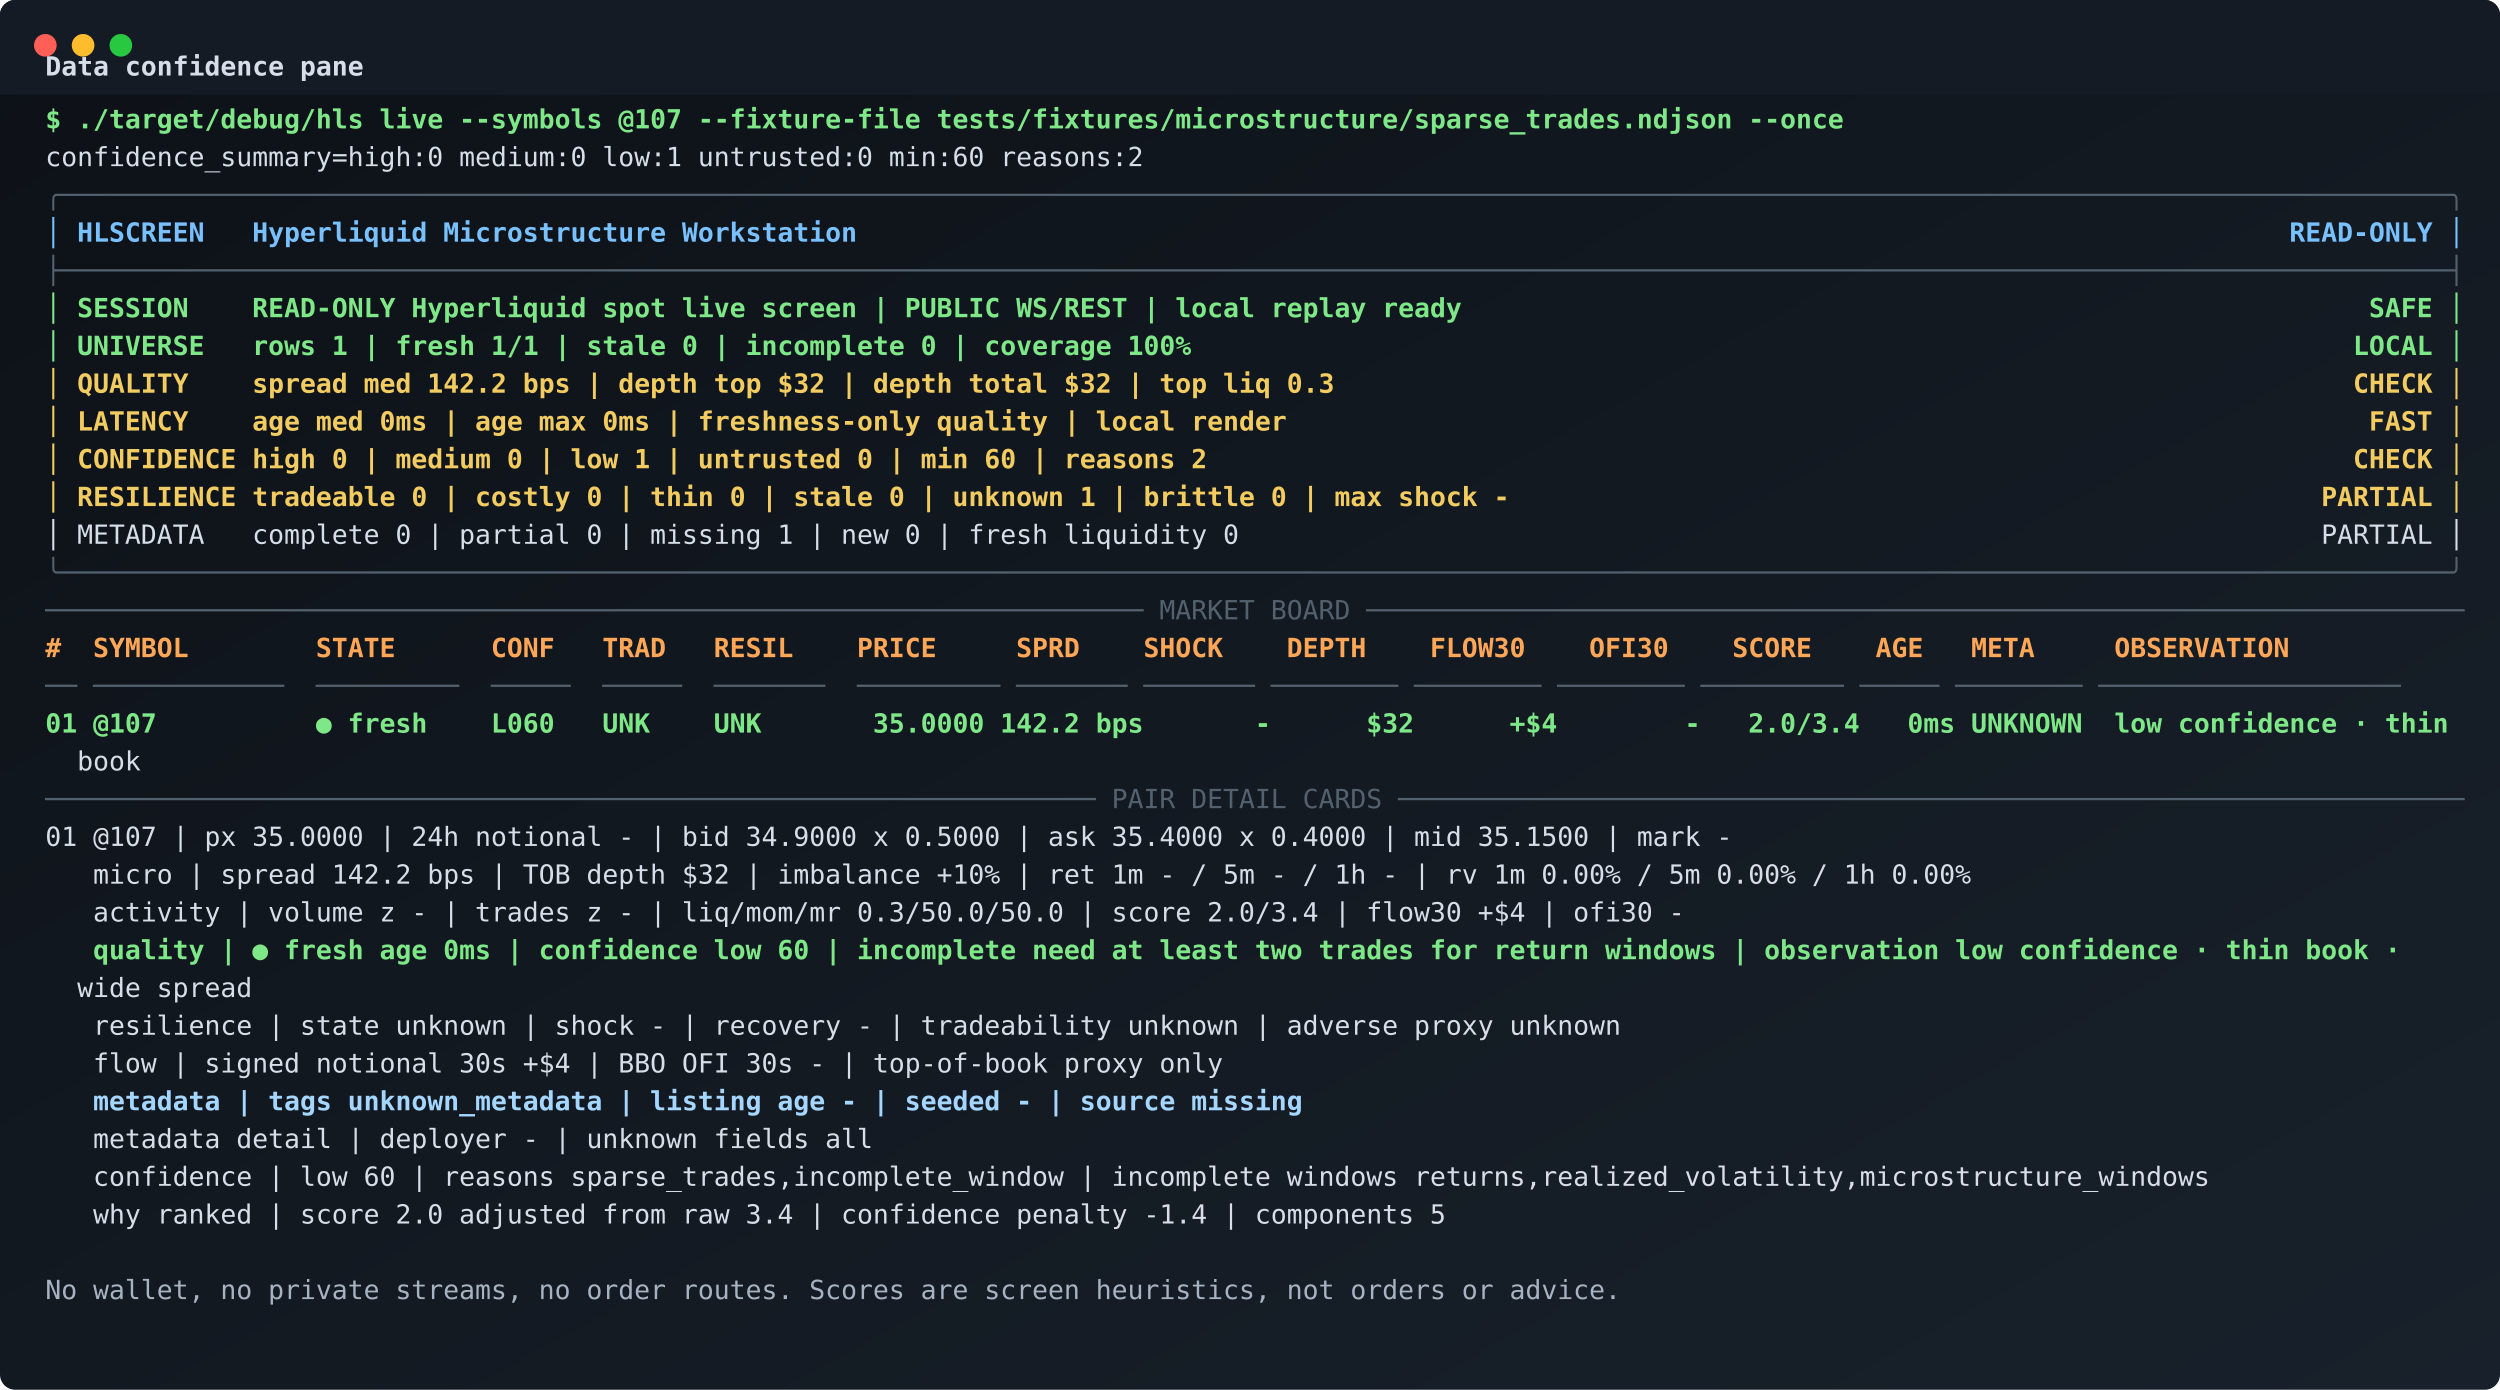
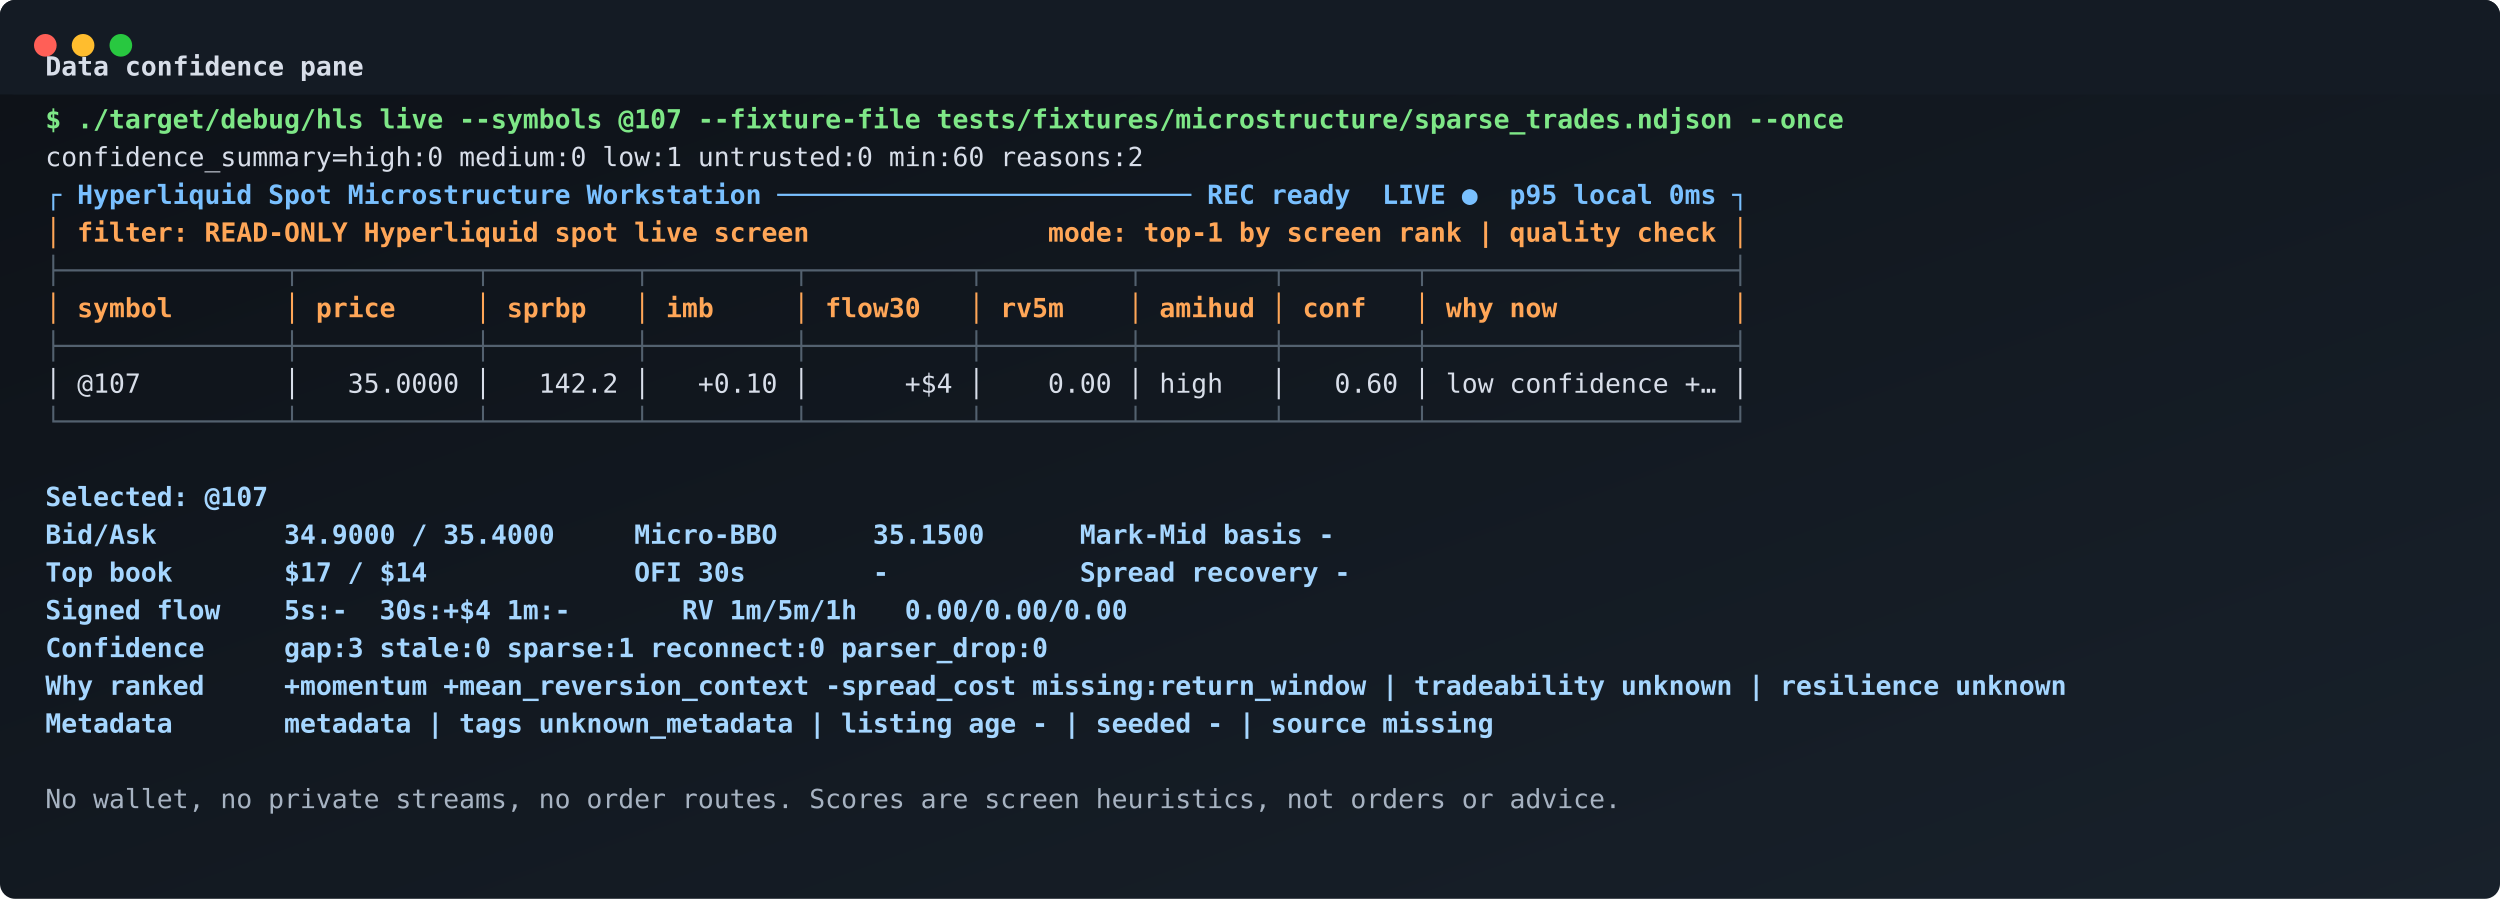
- <svg xmlns="http://www.w3.org/2000/svg" role="img" xml:space="preserve" aria-label="Data confidence pane terminal screenshot" viewBox="0 0 1324 736" width="1324" height="736">
+ <svg xmlns="http://www.w3.org/2000/svg" role="img" xml:space="preserve" aria-label="Data confidence pane terminal screenshot" viewBox="0 0 1324 476" width="1324" height="476">
  <defs>
    <linearGradient id="bg" x1="0" x2="1" y1="0" y2="1">
      <stop offset="0" stop-color="#0d1117" />
      <stop offset="1" stop-color="#18212b" />
    </linearGradient>
  </defs>
-   <rect width="1324" height="736" rx="8" fill="url(#bg)" />
+   <rect width="1324" height="476" rx="8" fill="url(#bg)" />
  <rect x="0" y="0" width="1324" height="50" rx="8" fill="#141b24" />
  <rect x="0" y="42" width="1324" height="8" fill="#141b24" />
  <circle cx="24" cy="24" r="6" fill="#ff5f57" />
  <circle cx="44" cy="24" r="6" fill="#ffbd2e" />
  <circle cx="64" cy="24" r="6" fill="#28c840" />
  <text x="24" y="40" fill="#d8dee9" font-family="ui-monospace, SFMono-Regular, Menlo, Consolas, monospace" font-size="14" font-weight="700">Data confidence pane</text>
  <text x="24" y="68" fill="#7ee787" font-family="ui-monospace, SFMono-Regular, Menlo, Consolas, monospace" font-size="14" font-weight="700">$ ./target/debug/hls live --symbols @107 --fixture-file tests/fixtures/microstructure/sparse_trades.ndjson --once</text>
  <text x="24" y="88" fill="#d8dee9" font-family="ui-monospace, SFMono-Regular, Menlo, Consolas, monospace" font-size="14" font-weight="400">confidence_summary=high:0 medium:0 low:1 untrusted:0 min:60 reasons:2</text>
-   <text x="24" y="108" fill="#53616f" font-family="ui-monospace, SFMono-Regular, Menlo, Consolas, monospace" font-size="14" font-weight="400">╭──────────────────────────────────────────────────────────────────────────────────────────────────────────────────────────────────────────────────────╮</text>
-   <text x="24" y="128" fill="#79c0ff" font-family="ui-monospace, SFMono-Regular, Menlo, Consolas, monospace" font-size="14" font-weight="700">│ HLSCREEN   Hyperliquid Microstructure Workstation                                                                                          READ-ONLY │</text>
-   <text x="24" y="148" fill="#53616f" font-family="ui-monospace, SFMono-Regular, Menlo, Consolas, monospace" font-size="14" font-weight="400">├──────────────────────────────────────────────────────────────────────────────────────────────────────────────────────────────────────────────────────┤</text>
-   <text x="24" y="168" fill="#7ee787" font-family="ui-monospace, SFMono-Regular, Menlo, Consolas, monospace" font-size="14" font-weight="700">│ SESSION    READ-ONLY Hyperliquid spot live screen | PUBLIC WS/REST | local replay ready                                                         SAFE │</text>
-   <text x="24" y="188" fill="#7ee787" font-family="ui-monospace, SFMono-Regular, Menlo, Consolas, monospace" font-size="14" font-weight="700">│ UNIVERSE   rows 1 | fresh 1/1 | stale 0 | incomplete 0 | coverage 100%                                                                         LOCAL │</text>
-   <text x="24" y="208" fill="#f2cc60" font-family="ui-monospace, SFMono-Regular, Menlo, Consolas, monospace" font-size="14" font-weight="700">│ QUALITY    spread med 142.2 bps | depth top $32 | depth total $32 | top liq 0.3                                                                CHECK │</text>
-   <text x="24" y="228" fill="#f2cc60" font-family="ui-monospace, SFMono-Regular, Menlo, Consolas, monospace" font-size="14" font-weight="700">│ LATENCY    age med 0ms | age max 0ms | freshness-only quality | local render                                                                    FAST │</text>
-   <text x="24" y="248" fill="#f2cc60" font-family="ui-monospace, SFMono-Regular, Menlo, Consolas, monospace" font-size="14" font-weight="700">│ CONFIDENCE high 0 | medium 0 | low 1 | untrusted 0 | min 60 | reasons 2                                                                        CHECK │</text>
-   <text x="24" y="268" fill="#f2cc60" font-family="ui-monospace, SFMono-Regular, Menlo, Consolas, monospace" font-size="14" font-weight="700">│ RESILIENCE tradeable 0 | costly 0 | thin 0 | stale 0 | unknown 1 | brittle 0 | max shock -                                                   PARTIAL │</text>
-   <text x="24" y="288" fill="#d8dee9" font-family="ui-monospace, SFMono-Regular, Menlo, Consolas, monospace" font-size="14" font-weight="400">│ METADATA   complete 0 | partial 0 | missing 1 | new 0 | fresh liquidity 0                                                                    PARTIAL │</text>
-   <text x="24" y="308" fill="#53616f" font-family="ui-monospace, SFMono-Regular, Menlo, Consolas, monospace" font-size="14" font-weight="400">╰──────────────────────────────────────────────────────────────────────────────────────────────────────────────────────────────────────────────────────╯</text>
-   <text x="24" y="328" fill="#53616f" font-family="ui-monospace, SFMono-Regular, Menlo, Consolas, monospace" font-size="14" font-weight="400">───────────────────────────────────────────────────────────────────── MARKET BOARD ─────────────────────────────────────────────────────────────────────</text>
-   <text x="24" y="348" fill="#ffa657" font-family="ui-monospace, SFMono-Regular, Menlo, Consolas, monospace" font-size="14" font-weight="700">#  SYMBOL        STATE      CONF   TRAD   RESIL    PRICE     SPRD    SHOCK    DEPTH    FLOW30    OFI30    SCORE    AGE   META     OBSERVATION</text>
-   <text x="24" y="368" fill="#53616f" font-family="ui-monospace, SFMono-Regular, Menlo, Consolas, monospace" font-size="14" font-weight="400">── ────────────  ─────────  ─────  ─────  ───────  ───────── ─────── ─────── ──────── ──────── ──────── ───────── ───── ──────── ───────────────────</text>
-   <text x="24" y="388" fill="#7ee787" font-family="ui-monospace, SFMono-Regular, Menlo, Consolas, monospace" font-size="14" font-weight="600">01 @107          ● fresh    L060   UNK    UNK       35.0000 142.2 bps       -      $32      +$4        -   2.0/3.4   0ms UNKNOWN  low confidence · thin</text>
-   <text x="24" y="408" fill="#d8dee9" font-family="ui-monospace, SFMono-Regular, Menlo, Consolas, monospace" font-size="14" font-weight="400">  book</text>
-   <text x="24" y="428" fill="#53616f" font-family="ui-monospace, SFMono-Regular, Menlo, Consolas, monospace" font-size="14" font-weight="400">────────────────────────────────────────────────────────────────── PAIR DETAIL CARDS ───────────────────────────────────────────────────────────────────</text>
-   <text x="24" y="448" fill="#d8dee9" font-family="ui-monospace, SFMono-Regular, Menlo, Consolas, monospace" font-size="14" font-weight="400">01 @107 | px 35.0000 | 24h notional - | bid 34.9000 x 0.5000 | ask 35.4000 x 0.4000 | mid 35.1500 | mark -</text>
-   <text x="24" y="468" fill="#d8dee9" font-family="ui-monospace, SFMono-Regular, Menlo, Consolas, monospace" font-size="14" font-weight="400">   micro | spread 142.2 bps | TOB depth $32 | imbalance +10% | ret 1m - / 5m - / 1h - | rv 1m 0.00% / 5m 0.00% / 1h 0.00%</text>
-   <text x="24" y="488" fill="#d8dee9" font-family="ui-monospace, SFMono-Regular, Menlo, Consolas, monospace" font-size="14" font-weight="400">   activity | volume z - | trades z - | liq/mom/mr 0.3/50.0/50.0 | score 2.0/3.4 | flow30 +$4 | ofi30 -</text>
-   <text x="24" y="508" fill="#7ee787" font-family="ui-monospace, SFMono-Regular, Menlo, Consolas, monospace" font-size="14" font-weight="600">   quality | ● fresh age 0ms | confidence low 60 | incomplete need at least two trades for return windows | observation low confidence · thin book ·</text>
-   <text x="24" y="528" fill="#d8dee9" font-family="ui-monospace, SFMono-Regular, Menlo, Consolas, monospace" font-size="14" font-weight="400">  wide spread</text>
-   <text x="24" y="548" fill="#d8dee9" font-family="ui-monospace, SFMono-Regular, Menlo, Consolas, monospace" font-size="14" font-weight="400">   resilience | state unknown | shock - | recovery - | tradeability unknown | adverse proxy unknown</text>
-   <text x="24" y="568" fill="#d8dee9" font-family="ui-monospace, SFMono-Regular, Menlo, Consolas, monospace" font-size="14" font-weight="400">   flow | signed notional 30s +$4 | BBO OFI 30s - | top-of-book proxy only</text>
-   <text x="24" y="588" fill="#a5d6ff" font-family="ui-monospace, SFMono-Regular, Menlo, Consolas, monospace" font-size="14" font-weight="600">   metadata | tags unknown_metadata | listing age - | seeded - | source missing</text>
-   <text x="24" y="608" fill="#d8dee9" font-family="ui-monospace, SFMono-Regular, Menlo, Consolas, monospace" font-size="14" font-weight="400">   metadata detail | deployer - | unknown fields all</text>
-   <text x="24" y="628" fill="#d8dee9" font-family="ui-monospace, SFMono-Regular, Menlo, Consolas, monospace" font-size="14" font-weight="400">   confidence | low 60 | reasons sparse_trades,incomplete_window | incomplete windows returns,realized_volatility,microstructure_windows</text>
-   <text x="24" y="648" fill="#d8dee9" font-family="ui-monospace, SFMono-Regular, Menlo, Consolas, monospace" font-size="14" font-weight="400">   why ranked | score 2.0 adjusted from raw 3.4 | confidence penalty -1.4 | components 5</text>
-   <text x="24" y="668" fill="#d8dee9" font-family="ui-monospace, SFMono-Regular, Menlo, Consolas, monospace" font-size="14" font-weight="400" />
-   <text x="24" y="688" fill="#a7b3c2" font-family="ui-monospace, SFMono-Regular, Menlo, Consolas, monospace" font-size="14" font-weight="400">No wallet, no private streams, no order routes. Scores are screen heuristics, not orders or advice.</text>
+   <text x="24" y="108" fill="#79c0ff" font-family="ui-monospace, SFMono-Regular, Menlo, Consolas, monospace" font-size="14" font-weight="700">┌ Hyperliquid Spot Microstructure Workstation ────────────────────────── REC ready  LIVE ●  p95 local 0ms ┐</text>
+   <text x="24" y="128" fill="#ffa657" font-family="ui-monospace, SFMono-Regular, Menlo, Consolas, monospace" font-size="14" font-weight="700">│ filter: READ-ONLY Hyperliquid spot live screen               mode: top-1 by screen rank | quality check │</text>
+   <text x="24" y="148" fill="#53616f" font-family="ui-monospace, SFMono-Regular, Menlo, Consolas, monospace" font-size="14" font-weight="400">├──────────────┬───────────┬─────────┬─────────┬──────────┬─────────┬────────┬────────┬───────────────────┤</text>
+   <text x="24" y="168" fill="#ffa657" font-family="ui-monospace, SFMono-Regular, Menlo, Consolas, monospace" font-size="14" font-weight="700">│ symbol       │ price     │ sprbp   │ imb     │ flow30   │ rv5m    │ amihud │ conf   │ why now           │</text>
+   <text x="24" y="188" fill="#53616f" font-family="ui-monospace, SFMono-Regular, Menlo, Consolas, monospace" font-size="14" font-weight="400">├──────────────┼───────────┼─────────┼─────────┼──────────┼─────────┼────────┼────────┼───────────────────┤</text>
+   <text x="24" y="208" fill="#d8dee9" font-family="ui-monospace, SFMono-Regular, Menlo, Consolas, monospace" font-size="14" font-weight="400">│ @107         │   35.0000 │   142.2 │   +0.10 │      +$4 │    0.00 │ high   │   0.60 │ low confidence +… │</text>
+   <text x="24" y="228" fill="#53616f" font-family="ui-monospace, SFMono-Regular, Menlo, Consolas, monospace" font-size="14" font-weight="400">└──────────────┴───────────┴─────────┴─────────┴──────────┴─────────┴────────┴────────┴───────────────────┘</text>
+   <text x="24" y="248" fill="#d8dee9" font-family="ui-monospace, SFMono-Regular, Menlo, Consolas, monospace" font-size="14" font-weight="400" />
+   <text x="24" y="268" fill="#a5d6ff" font-family="ui-monospace, SFMono-Regular, Menlo, Consolas, monospace" font-size="14" font-weight="600">Selected: @107</text>
+   <text x="24" y="288" fill="#a5d6ff" font-family="ui-monospace, SFMono-Regular, Menlo, Consolas, monospace" font-size="14" font-weight="600">Bid/Ask        34.9000 / 35.4000     Micro-BBO      35.1500      Mark-Mid basis -</text>
+   <text x="24" y="308" fill="#a5d6ff" font-family="ui-monospace, SFMono-Regular, Menlo, Consolas, monospace" font-size="14" font-weight="600">Top book       $17 / $14             OFI 30s        -            Spread recovery -</text>
+   <text x="24" y="328" fill="#a5d6ff" font-family="ui-monospace, SFMono-Regular, Menlo, Consolas, monospace" font-size="14" font-weight="600">Signed flow    5s:-  30s:+$4 1m:-       RV 1m/5m/1h   0.00/0.00/0.00</text>
+   <text x="24" y="348" fill="#a5d6ff" font-family="ui-monospace, SFMono-Regular, Menlo, Consolas, monospace" font-size="14" font-weight="600">Confidence     gap:3 stale:0 sparse:1 reconnect:0 parser_drop:0</text>
+   <text x="24" y="368" fill="#a5d6ff" font-family="ui-monospace, SFMono-Regular, Menlo, Consolas, monospace" font-size="14" font-weight="600">Why ranked     +momentum +mean_reversion_context -spread_cost missing:return_window | tradeability unknown | resilience unknown</text>
+   <text x="24" y="388" fill="#a5d6ff" font-family="ui-monospace, SFMono-Regular, Menlo, Consolas, monospace" font-size="14" font-weight="600">Metadata       metadata | tags unknown_metadata | listing age - | seeded - | source missing</text>
+   <text x="24" y="408" fill="#d8dee9" font-family="ui-monospace, SFMono-Regular, Menlo, Consolas, monospace" font-size="14" font-weight="400" />
+   <text x="24" y="428" fill="#a7b3c2" font-family="ui-monospace, SFMono-Regular, Menlo, Consolas, monospace" font-size="14" font-weight="400">No wallet, no private streams, no order routes. Scores are screen heuristics, not orders or advice.</text>
</svg>
